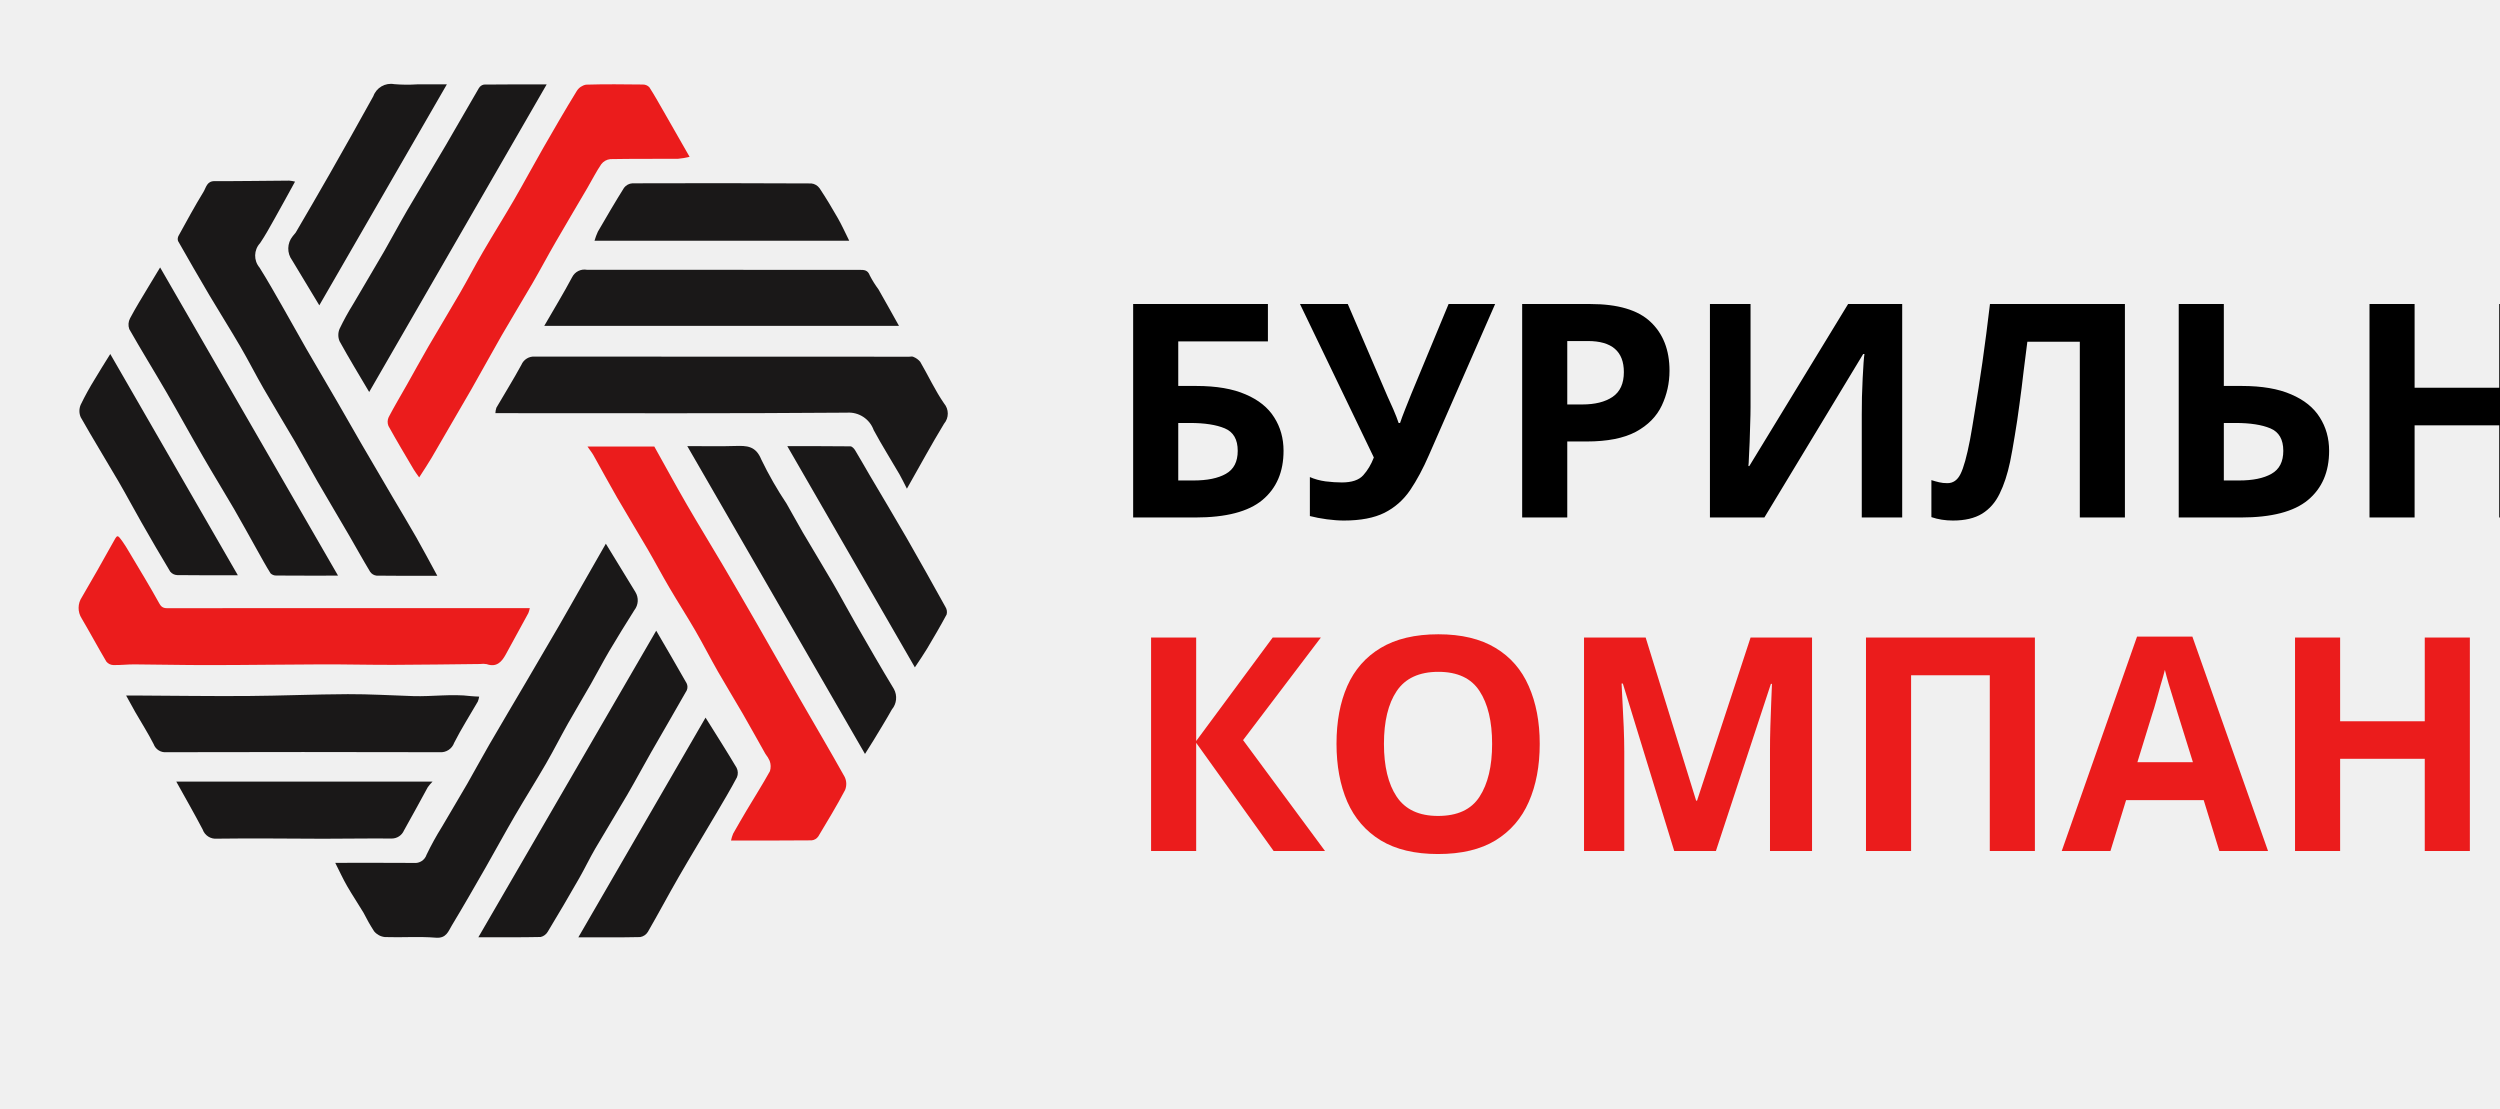
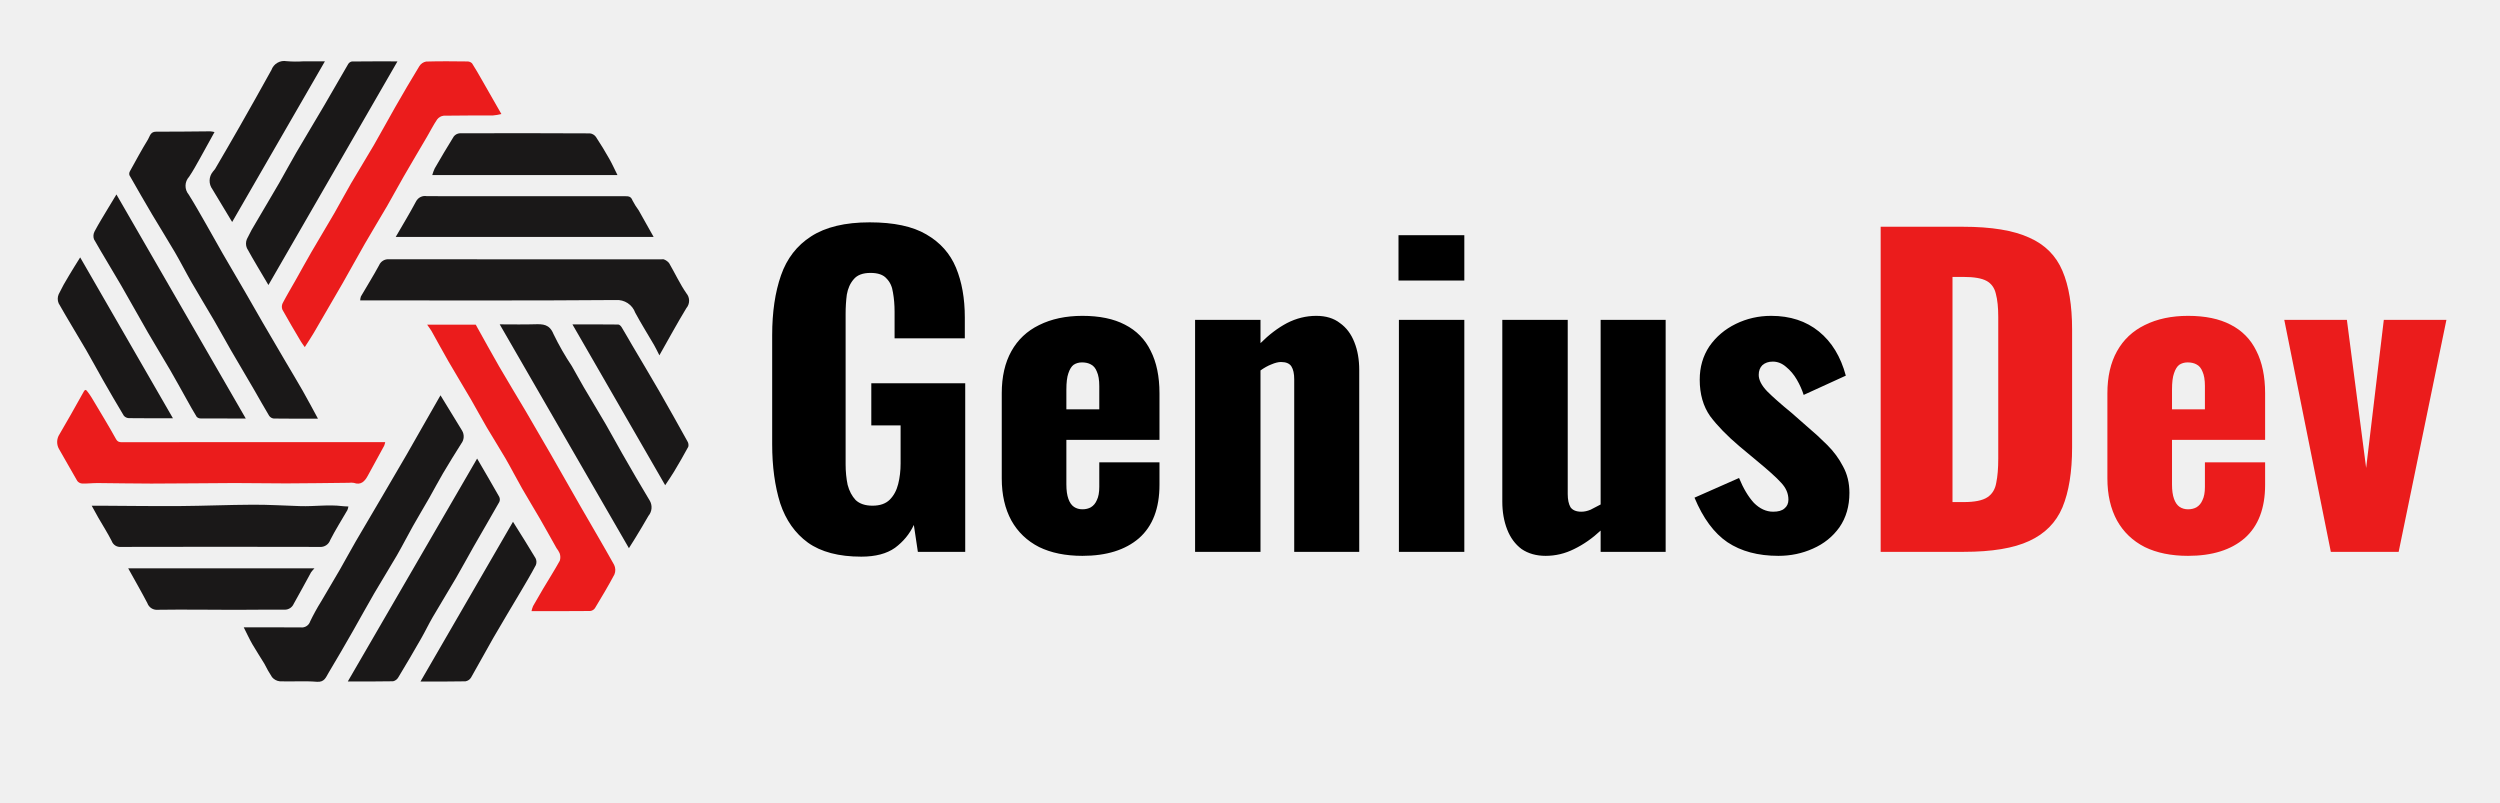
- <svg xmlns="http://www.w3.org/2000/svg" width="217.397" height="96.408" viewBox="0 0 217.397 96.408">
+ <svg xmlns="http://www.w3.org/2000/svg" width="299" height="96" viewBox="0 0 299 96" fill="none">
+   <g clip-path="url(#clip0_202_32)">
+     <path d="M59.966 13.637C59.16 12.226 58.416 10.918 57.666 9.613C57.274 8.931 56.891 8.244 56.466 7.587C56.394 7.511 56.307 7.451 56.21 7.41C56.114 7.369 56.01 7.349 55.905 7.35C54.257 7.331 52.605 7.311 50.962 7.362C50.796 7.393 50.638 7.458 50.498 7.554C50.359 7.65 50.241 7.773 50.152 7.917C49.152 9.547 48.194 11.2 47.243 12.857C46.387 14.348 45.576 15.866 44.713 17.357C43.826 18.885 42.886 20.382 41.997 21.909C41.307 23.092 40.675 24.309 39.989 25.494C39.089 27.046 38.158 28.576 37.257 30.126C36.619 31.226 36.014 32.339 35.39 33.445C34.859 34.386 34.302 35.313 33.801 36.27C33.744 36.39 33.712 36.522 33.709 36.655C33.705 36.788 33.729 36.921 33.78 37.044C34.486 38.322 35.238 39.576 35.98 40.834C36.095 41.028 36.236 41.207 36.451 41.514C36.859 40.873 37.215 40.35 37.534 39.805C38.695 37.824 39.848 35.838 40.993 33.849C41.886 32.29 42.74 30.708 43.637 29.149C44.516 27.624 45.437 26.125 46.321 24.603C46.995 23.44 47.621 22.252 48.296 21.088C49.214 19.497 50.155 17.92 51.082 16.335C51.482 15.651 51.84 14.935 52.282 14.285C52.375 14.16 52.493 14.056 52.628 13.979C52.764 13.902 52.913 13.854 53.068 13.837C55.035 13.799 57.004 13.823 58.968 13.807C59.304 13.777 59.636 13.721 59.963 13.638" fill="#EB1C1C" />
+     <path d="M29.15 75.028C29.534 75.787 29.83 76.436 30.183 77.05C30.634 77.834 31.142 78.583 31.606 79.36C31.885 79.919 32.195 80.462 32.534 80.986C32.769 81.269 33.105 81.449 33.471 81.486C34.945 81.538 36.43 81.419 37.896 81.541C38.818 81.618 38.985 80.977 39.296 80.468C40.296 78.809 41.263 77.125 42.227 75.442C43.083 73.942 43.903 72.43 44.77 70.942C45.655 69.42 46.596 67.931 47.478 66.407C48.141 65.262 48.736 64.079 49.385 62.926C50.034 61.773 50.715 60.647 51.369 59.501C51.914 58.546 52.419 57.568 52.977 56.621C53.686 55.421 54.422 54.236 55.165 53.056C55.338 52.835 55.44 52.565 55.456 52.285C55.472 52.004 55.402 51.725 55.255 51.485C54.408 50.096 53.555 48.709 52.683 47.279C51.992 48.488 51.298 49.701 50.602 50.92C49.94 52.081 49.286 53.246 48.616 54.402C47.693 55.996 46.763 57.586 45.827 59.172C44.736 61.03 43.633 62.881 42.551 64.745C41.902 65.863 41.293 67.004 40.651 68.123C39.92 69.39 39.161 70.641 38.426 71.906C37.94 72.684 37.497 73.489 37.098 74.315C37.024 74.546 36.873 74.744 36.67 74.876C36.467 75.008 36.225 75.066 35.984 75.039C33.772 75.022 31.559 75.032 29.159 75.032" fill="#1A1818" />
+     <path d="M38.024 50.064C37.366 48.858 36.797 47.777 36.193 46.717C35.521 45.537 34.815 44.376 34.128 43.205C33.229 41.672 32.333 40.14 31.438 38.611C30.751 37.428 30.08 36.236 29.393 35.053C28.482 33.483 27.557 31.921 26.651 30.353C25.968 29.167 25.311 27.966 24.63 26.779C23.949 25.592 23.29 24.415 22.567 23.266C22.314 22.968 22.18 22.587 22.189 22.196C22.197 21.805 22.349 21.431 22.615 21.144C23.084 20.452 23.483 19.713 23.894 18.984C24.482 17.941 25.052 16.889 25.656 15.794C25.488 15.751 25.317 15.721 25.145 15.707C22.981 15.72 20.817 15.759 18.653 15.75C17.982 15.75 17.921 16.315 17.701 16.675C16.939 17.918 16.244 19.204 15.539 20.481C15.497 20.551 15.47 20.63 15.46 20.711C15.449 20.793 15.456 20.875 15.48 20.954C16.375 22.533 17.284 24.105 18.206 25.669C19.095 27.169 20.029 28.642 20.906 30.148C21.606 31.348 22.235 32.594 22.929 33.799C23.809 35.326 24.729 36.828 25.619 38.351C26.294 39.511 26.93 40.695 27.602 41.857C28.523 43.448 29.466 45.026 30.391 46.614C30.991 47.65 31.57 48.702 32.191 49.728C32.255 49.819 32.337 49.896 32.432 49.953C32.528 50.009 32.635 50.045 32.745 50.057C34.44 50.082 36.135 50.072 38.024 50.072" fill="#1A1818" />
+     <path d="M56.901 38.831H51.087C51.316 39.163 51.487 39.374 51.617 39.607C52.298 40.816 52.952 42.041 53.647 43.243C54.529 44.767 55.447 46.267 56.336 47.788C56.972 48.881 57.561 50.001 58.201 51.088C58.939 52.345 59.73 53.572 60.461 54.833C61.143 56.011 61.761 57.226 62.436 58.409C63.136 59.633 63.877 60.831 64.582 62.051C65.255 63.216 65.902 64.395 66.565 65.566C66.712 65.749 66.835 65.951 66.931 66.166C67.036 66.453 67.044 66.766 66.954 67.058C66.319 68.205 65.615 69.313 64.943 70.439C64.543 71.118 64.143 71.801 63.754 72.491C63.673 72.685 63.611 72.885 63.568 73.091C65.968 73.091 68.277 73.099 70.586 73.076C70.699 73.064 70.808 73.027 70.906 72.969C71.004 72.911 71.089 72.832 71.154 72.739C71.954 71.408 72.762 70.074 73.487 68.699C73.562 68.516 73.597 68.32 73.59 68.123C73.584 67.926 73.536 67.732 73.449 67.555C72.142 65.212 70.774 62.903 69.437 60.577C68.237 58.483 67.048 56.377 65.845 54.284C64.867 52.582 63.881 50.885 62.887 49.193C61.832 47.402 60.74 45.632 59.7 43.833C58.752 42.194 57.85 40.528 56.9 38.833" fill="#EB1C1C" />
+     <path d="M46.075 52.882H44.71C37.381 52.882 30.051 52.882 22.722 52.882C20.045 52.882 17.368 52.885 14.691 52.89C14.352 52.89 14.085 52.9 13.861 52.49C13.016 50.958 12.098 49.466 11.205 47.961C11.035 47.675 10.866 47.387 10.672 47.117C10.189 46.445 10.216 46.468 9.799 47.225C8.929 48.804 8.029 50.367 7.123 51.925C6.938 52.199 6.838 52.521 6.835 52.851C6.832 53.182 6.926 53.506 7.105 53.783C7.836 55.023 8.515 56.294 9.249 57.532C9.321 57.621 9.412 57.694 9.514 57.746C9.617 57.798 9.729 57.827 9.844 57.832C10.456 57.849 11.07 57.771 11.683 57.774C13.821 57.786 15.959 57.839 18.097 57.836C21.412 57.836 24.728 57.782 28.043 57.773C30.107 57.768 32.171 57.821 34.235 57.815C36.735 57.808 39.235 57.768 41.735 57.742C41.93 57.714 42.128 57.717 42.322 57.753C43.175 58.053 43.622 57.563 43.976 56.919C44.641 55.719 45.294 54.519 45.946 53.313C46.001 53.171 46.043 53.025 46.072 52.876" fill="#EB1C1C" />
+     <path d="M43.071 35.928H43.997C53.882 35.928 63.767 35.964 73.652 35.884C74.152 35.849 74.65 35.979 75.07 36.253C75.49 36.528 75.808 36.932 75.977 37.404C76.677 38.704 77.472 39.963 78.216 41.245C78.426 41.607 78.603 41.99 78.863 42.496C79.994 40.503 80.997 38.65 82.09 36.852C82.302 36.604 82.418 36.289 82.418 35.964C82.418 35.638 82.302 35.323 82.09 35.075C81.304 33.937 80.721 32.66 80.02 31.461C79.859 31.269 79.653 31.121 79.42 31.03C79.32 30.978 79.179 31.019 79.056 31.019C68.212 31.019 57.368 31.016 46.524 31.009C46.275 30.988 46.026 31.046 45.813 31.176C45.6 31.305 45.433 31.499 45.337 31.729C44.652 32.992 43.888 34.211 43.166 35.454C43.114 35.607 43.084 35.767 43.078 35.929" fill="#1A1818" />
+     <path d="M75.219 65.562C75.508 65.1 75.746 64.734 75.971 64.362C76.504 63.477 77.051 62.599 77.555 61.697C77.76 61.453 77.887 61.153 77.919 60.835C77.951 60.518 77.887 60.198 77.735 59.918C76.595 58.041 75.505 56.134 74.409 54.23C73.742 53.07 73.115 51.887 72.443 50.73C71.579 49.244 70.68 47.779 69.81 46.296C69.326 45.471 68.879 44.623 68.399 43.796C67.578 42.568 66.843 41.284 66.199 39.954C65.715 38.76 64.932 38.754 63.938 38.782C62.638 38.824 61.338 38.792 59.765 38.792L75.219 65.563" fill="#1A1818" />
+     <path d="M29.399 50.063L13.924 23.256C13.533 23.903 13.211 24.429 12.896 24.956C12.36 25.856 11.801 26.749 11.312 27.676C11.235 27.82 11.189 27.978 11.177 28.141C11.165 28.304 11.187 28.467 11.242 28.621C12.289 30.466 13.408 32.271 14.473 34.106C15.556 35.973 16.59 37.868 17.673 39.738C18.545 41.249 19.464 42.738 20.34 44.238C21.026 45.418 21.678 46.619 22.347 47.809C22.733 48.496 23.109 49.19 23.527 49.857C23.594 49.922 23.674 49.972 23.762 50.005C23.849 50.038 23.943 50.053 24.036 50.048C25.754 50.062 27.473 50.056 29.403 50.056" fill="#1A1818" />
+     <path d="M32.101 34.093L47.538 7.34C45.655 7.34 43.869 7.332 42.083 7.354C41.992 7.371 41.906 7.407 41.83 7.461C41.754 7.514 41.69 7.582 41.643 7.662C40.675 9.31 39.736 10.975 38.769 12.624C37.662 14.513 36.525 16.383 35.42 18.274C34.734 19.449 34.097 20.653 33.42 21.832C32.525 23.38 31.604 24.912 30.703 26.457C30.273 27.148 29.881 27.861 29.529 28.595C29.457 28.766 29.42 28.949 29.42 29.134C29.42 29.32 29.457 29.503 29.529 29.674C30.329 31.129 31.193 32.545 32.107 34.094" fill="#1A1818" />
+     <path d="M57.064 54.843L41.598 81.501C43.525 81.501 45.27 81.518 47.013 81.48C47.143 81.45 47.266 81.393 47.373 81.313C47.481 81.233 47.57 81.131 47.636 81.015C48.569 79.473 49.482 77.92 50.374 76.356C50.851 75.523 51.262 74.656 51.745 73.822C52.666 72.241 53.63 70.687 54.551 69.106C55.262 67.887 55.924 66.639 56.625 65.414C57.652 63.614 58.702 61.835 59.719 60.033C59.762 59.936 59.783 59.831 59.781 59.725C59.779 59.62 59.755 59.515 59.709 59.42C58.851 57.9 57.965 56.395 57.063 54.844" fill="#1A1818" />
+     <path d="M10.966 60.48C11.281 61.053 11.513 61.488 11.759 61.916C12.293 62.845 12.875 63.75 13.359 64.705C13.44 64.929 13.592 65.12 13.793 65.248C13.994 65.375 14.231 65.433 14.468 65.411C22.388 65.391 30.308 65.391 38.227 65.411C38.5 65.435 38.772 65.367 39.002 65.218C39.232 65.07 39.405 64.849 39.495 64.59C40.117 63.363 40.863 62.198 41.551 61.004C41.605 60.866 41.645 60.723 41.668 60.577C41.398 60.561 41.168 60.561 40.937 60.532C39.267 60.324 37.598 60.586 35.929 60.532C34.034 60.473 32.139 60.355 30.245 60.363C27.336 60.375 24.427 60.505 21.518 60.524C18.31 60.545 15.101 60.499 11.892 60.482C11.649 60.482 11.406 60.482 10.969 60.482" fill="#1A1818" />
+     <path d="M47.329 28.336H78.173C77.552 27.228 76.98 26.188 76.389 25.16C76.107 24.781 75.856 24.38 75.639 23.96C75.455 23.46 75.133 23.467 74.724 23.467C66.831 23.473 58.939 23.471 51.046 23.461C50.791 23.413 50.528 23.449 50.295 23.564C50.063 23.678 49.874 23.865 49.756 24.096C49.014 25.491 48.191 26.842 47.328 28.337" fill="#1A1818" />
+     <path d="M51.698 20.934H73.847C73.499 20.234 73.214 19.596 72.869 18.99C72.363 18.101 71.835 17.221 71.269 16.37C71.186 16.255 71.08 16.158 70.958 16.086C70.836 16.014 70.7 15.968 70.559 15.952C65.37 15.925 60.18 15.922 54.99 15.941C54.849 15.95 54.712 15.989 54.588 16.056C54.464 16.122 54.355 16.214 54.269 16.326C53.481 17.581 52.736 18.863 51.991 20.145C51.873 20.4 51.775 20.664 51.698 20.934Z" fill="#1A1818" />
+     <path d="M15.33 67.969C16.125 69.403 16.902 70.752 17.623 72.13C17.711 72.384 17.882 72.601 18.109 72.746C18.335 72.891 18.603 72.956 18.871 72.93C21.94 72.885 25.011 72.93 28.082 72.936C30.072 72.936 32.062 72.898 34.052 72.918C34.28 72.921 34.504 72.855 34.696 72.731C34.887 72.606 35.038 72.428 35.128 72.218C35.836 70.975 36.506 69.71 37.198 68.457C37.323 68.284 37.461 68.12 37.612 67.969H15.33Z" fill="#1A1818" />
+     <path d="M9.589 30.784C9.079 31.609 8.657 32.267 8.261 32.94C7.807 33.671 7.391 34.425 7.016 35.199C6.943 35.369 6.906 35.553 6.906 35.738C6.906 35.923 6.943 36.107 7.016 36.277C8.076 38.153 9.209 39.987 10.295 41.849C10.985 43.031 11.624 44.243 12.304 45.432C13.124 46.866 13.951 48.297 14.804 49.71C14.878 49.8 14.971 49.874 15.075 49.925C15.18 49.977 15.294 50.006 15.411 50.01C17.103 50.034 18.796 50.023 20.682 50.023L9.589 30.784Z" fill="#1A1818" />
+     <path d="M68.464 38.8L79.556 58.033C79.976 57.393 80.312 56.918 80.609 56.42C81.196 55.434 81.777 54.444 82.319 53.433C82.347 53.324 82.353 53.211 82.335 53.1C82.318 52.989 82.278 52.882 82.219 52.787C81.106 50.781 79.989 48.777 78.845 46.787C77.786 44.947 76.69 43.129 75.613 41.3C75.19 40.581 74.785 39.852 74.351 39.14C74.264 38.997 74.085 38.815 73.951 38.813C72.165 38.791 70.378 38.798 68.474 38.798" fill="#1A1818" />
+     <path d="M27.767 26.55L38.858 7.336H36.266C35.603 7.38 34.939 7.374 34.277 7.317C33.9 7.249 33.511 7.317 33.179 7.509C32.847 7.7 32.594 8.004 32.465 8.365C31.213 10.628 29.946 12.883 28.665 15.13C27.696 16.836 26.702 18.53 25.715 20.223C25.632 20.335 25.544 20.443 25.45 20.546C25.212 20.839 25.077 21.203 25.069 21.58C25.06 21.958 25.177 22.328 25.402 22.631L27.766 26.55" fill="#1A1818" />
+     <path d="M61.356 62.399L50.292 81.508C52.242 81.508 53.955 81.526 55.667 81.487C55.805 81.464 55.936 81.412 56.051 81.334C56.167 81.256 56.265 81.154 56.338 81.035C57.249 79.46 58.101 77.851 59.01 76.275C60.085 74.412 61.203 72.575 62.296 70.721C62.906 69.685 63.523 68.653 64.085 67.591C64.139 67.459 64.165 67.317 64.159 67.174C64.154 67.031 64.118 66.891 64.053 66.764C63.203 65.333 62.308 63.929 61.353 62.402" fill="#1A1818" />
+     <path d="M103.008 66.576C100.32 66.576 98.192 66.016 96.624 64.896C95.088 63.776 93.984 62.208 93.312 60.192C92.672 58.144 92.352 55.792 92.352 53.136V40.08C92.352 37.328 92.704 34.944 93.408 32.928C94.112 30.912 95.312 29.36 97.008 28.272C98.736 27.152 101.072 26.592 104.016 26.592C106.896 26.592 109.152 27.072 110.784 28.032C112.448 28.992 113.632 30.32 114.336 32.016C115.04 33.712 115.392 35.696 115.392 37.968V40.464H106.992V37.296C106.992 36.464 106.928 35.696 106.8 34.992C106.704 34.288 106.448 33.728 106.032 33.312C105.648 32.864 105.008 32.64 104.112 32.64C103.184 32.64 102.512 32.896 102.096 33.408C101.68 33.888 101.408 34.496 101.28 35.232C101.184 35.968 101.136 36.736 101.136 37.536V55.536C101.136 56.4 101.216 57.216 101.376 57.984C101.568 58.72 101.888 59.328 102.336 59.808C102.816 60.256 103.488 60.48 104.352 60.48C105.248 60.48 105.936 60.24 106.416 59.76C106.896 59.28 107.232 58.656 107.424 57.888C107.616 57.12 107.712 56.304 107.712 55.44V50.88H104.208V45.84H115.44V66H109.776L109.296 62.784C108.784 63.872 108.032 64.784 107.04 65.52C106.048 66.224 104.704 66.576 103.008 66.576ZM129.458 66.48C127.442 66.48 125.714 66.128 124.273 65.424C122.834 64.688 121.73 63.632 120.962 62.256C120.194 60.848 119.81 59.168 119.81 57.216V47.04C119.81 45.056 120.194 43.376 120.962 42C121.73 40.624 122.834 39.584 124.273 38.88C125.746 38.144 127.474 37.776 129.458 37.776C131.506 37.776 133.202 38.128 134.546 38.832C135.922 39.536 136.946 40.576 137.618 41.952C138.322 43.328 138.674 45.024 138.674 47.04V52.608H127.538V57.936C127.538 58.64 127.618 59.216 127.778 59.664C127.938 60.112 128.162 60.432 128.45 60.624C128.738 60.816 129.074 60.912 129.458 60.912C129.842 60.912 130.178 60.832 130.466 60.672C130.786 60.48 131.026 60.192 131.186 59.808C131.378 59.424 131.474 58.896 131.474 58.224V55.296H138.674V57.984C138.674 60.8 137.858 62.928 136.226 64.368C134.594 65.776 132.338 66.48 129.458 66.48ZM127.538 48.96H131.474V46.176C131.474 45.44 131.378 44.864 131.186 44.448C131.026 44.032 130.786 43.744 130.466 43.584C130.178 43.424 129.826 43.344 129.41 43.344C129.026 43.344 128.69 43.44 128.402 43.632C128.146 43.824 127.938 44.16 127.778 44.64C127.618 45.088 127.538 45.744 127.538 46.608V48.96ZM142.932 66V38.256H150.756V41.04C151.78 40.016 152.836 39.216 153.924 38.64C155.044 38.064 156.212 37.776 157.428 37.776C158.58 37.776 159.524 38.064 160.26 38.64C161.028 39.184 161.604 39.952 161.988 40.944C162.372 41.904 162.564 43.008 162.564 44.256V66H154.788V45.36C154.788 44.688 154.676 44.176 154.452 43.824C154.228 43.472 153.812 43.296 153.204 43.296C152.884 43.296 152.5 43.392 152.052 43.584C151.636 43.744 151.204 43.984 150.756 44.304V66H142.932ZM167.309 66V38.256H175.133V66H167.309ZM167.261 33.552V28.128H175.133V33.552H167.261ZM184.86 66.48C183.74 66.48 182.78 66.208 181.98 65.664C181.212 65.088 180.636 64.304 180.252 63.312C179.868 62.32 179.676 61.216 179.676 60V38.256H187.5V59.088C187.5 59.76 187.612 60.288 187.836 60.672C188.092 61.024 188.524 61.2 189.132 61.2C189.484 61.2 189.852 61.12 190.236 60.96C190.62 60.768 191.02 60.56 191.436 60.336V38.256H199.212V66H191.436V63.456C190.444 64.384 189.388 65.12 188.268 65.664C187.18 66.208 186.044 66.48 184.86 66.48ZM212.695 66.48C210.263 66.48 208.231 65.936 206.599 64.848C204.999 63.76 203.687 61.984 202.663 59.52L207.991 57.168C208.503 58.416 209.095 59.408 209.767 60.144C210.471 60.848 211.239 61.2 212.071 61.2C212.679 61.2 213.127 61.072 213.415 60.816C213.735 60.56 213.895 60.208 213.895 59.76C213.895 59.024 213.607 58.352 213.031 57.744C212.487 57.136 211.495 56.24 210.055 55.056L208.039 53.376C206.567 52.128 205.399 50.928 204.535 49.776C203.703 48.592 203.287 47.136 203.287 45.408C203.287 43.904 203.671 42.576 204.439 41.424C205.239 40.272 206.295 39.376 207.607 38.736C208.919 38.096 210.327 37.776 211.831 37.776C214.103 37.776 216.007 38.4 217.543 39.648C219.079 40.896 220.151 42.656 220.759 44.928L215.719 47.232C215.527 46.624 215.255 46.016 214.903 45.408C214.551 44.8 214.119 44.288 213.607 43.872C213.127 43.456 212.599 43.248 212.023 43.248C211.511 43.248 211.095 43.392 210.775 43.68C210.487 43.968 210.343 44.352 210.343 44.832C210.343 45.44 210.679 46.096 211.351 46.8C212.055 47.504 213.015 48.352 214.231 49.344L216.199 51.072C216.999 51.744 217.783 52.464 218.551 53.232C219.319 54 219.943 54.848 220.423 55.776C220.935 56.704 221.191 57.76 221.191 58.944C221.191 60.544 220.791 61.92 219.991 63.072C219.191 64.192 218.135 65.04 216.823 65.616C215.543 66.192 214.167 66.48 212.695 66.48Z" fill="black" />
+     <path d="M224.927 66V27.12H234.767C238.159 27.12 240.799 27.552 242.687 28.416C244.575 29.248 245.903 30.576 246.671 32.4C247.439 34.192 247.823 36.528 247.823 39.408V53.52C247.823 56.432 247.439 58.816 246.671 60.672C245.903 62.496 244.575 63.84 242.687 64.704C240.831 65.568 238.223 66 234.863 66H224.927ZM233.519 60.048H234.863C236.175 60.048 237.119 59.856 237.695 59.472C238.271 59.088 238.623 58.512 238.751 57.744C238.911 56.976 238.991 56.016 238.991 54.864V37.92C238.991 36.768 238.895 35.84 238.703 35.136C238.543 34.432 238.175 33.92 237.599 33.6C237.023 33.28 236.095 33.12 234.815 33.12H233.519V60.048ZM261.692 66.48C259.676 66.48 257.948 66.128 256.508 65.424C255.068 64.688 253.964 63.632 253.196 62.256C252.428 60.848 252.044 59.168 252.044 57.216V47.04C252.044 45.056 252.428 43.376 253.196 42C253.964 40.624 255.068 39.584 256.508 38.88C257.98 38.144 259.708 37.776 261.692 37.776C263.74 37.776 265.436 38.128 266.78 38.832C268.156 39.536 269.18 40.576 269.852 41.952C270.556 43.328 270.908 45.024 270.908 47.04V52.608H259.772V57.936C259.772 58.64 259.852 59.216 260.012 59.664C260.172 60.112 260.396 60.432 260.684 60.624C260.972 60.816 261.308 60.912 261.692 60.912C262.076 60.912 262.412 60.832 262.7 60.672C263.02 60.48 263.26 60.192 263.42 59.808C263.612 59.424 263.708 58.896 263.708 58.224V55.296H270.908V57.984C270.908 60.8 270.092 62.928 268.46 64.368C266.828 65.776 264.572 66.48 261.692 66.48ZM259.772 48.96H263.708V46.176C263.708 45.44 263.612 44.864 263.42 44.448C263.26 44.032 263.02 43.744 262.7 43.584C262.412 43.424 262.06 43.344 261.644 43.344C261.26 43.344 260.924 43.44 260.636 43.632C260.38 43.824 260.172 44.16 260.012 44.64C259.852 45.088 259.772 45.744 259.772 46.608V48.96ZM278.767 66L273.199 38.256H280.687L282.991 55.968L285.103 38.256H292.591L286.879 66H278.767Z" fill="#EB1C1C" />
+   </g>
  <defs>
-     <style>
-       .cls-1, .cls-4 {
-         fill: #eb1c1c;
-       }
- 
-       .cls-2 {
-         fill: #1a1818;
-       }
- 
-       .cls-3 {
-         fill: none;
-       }
- 
-       .cls-4 {
-         font-size: 26px;
-         font-family: Oswald;
-         font-weight: 700;
-       }
- 
-       .cls-5 {
-         fill: #000;
-       }
-     </style>
+     <clipPath id="clip0_202_32">
+       <rect width="299" height="96" fill="white" />
+     </clipPath>
  </defs>
-   <g id="Group_5338" data-name="Group 5338" transform="translate(-246.603 -26)">
-     <g id="Group_5337" data-name="Group 5337" transform="translate(246.603 26)">
-       <path id="Path_2" data-name="Path 2" class="cls-1" d="M197.367,43.519c-.806-1.411-1.55-2.719-2.3-4.024-.392-.682-.775-1.369-1.2-2.026a.764.764,0,0,0-.561-.237c-1.648-.019-3.3-.039-4.943.012a1.214,1.214,0,0,0-.81.555c-1,1.63-1.958,3.283-2.909,4.94-.856,1.491-1.667,3.009-2.53,4.5-.887,1.528-1.827,3.025-2.716,4.552-.69,1.183-1.322,2.4-2.008,3.585-.9,1.552-1.831,3.082-2.732,4.632-.638,1.1-1.243,2.213-1.867,3.319-.531.941-1.088,1.868-1.589,2.825a.954.954,0,0,0-.021.774c.706,1.278,1.458,2.532,2.2,3.79.115.194.256.373.471.68.408-.641.764-1.164,1.083-1.709q1.741-2.972,3.459-5.956c.893-1.559,1.747-3.141,2.644-4.7.879-1.525,1.8-3.024,2.684-4.546.674-1.163,1.3-2.351,1.975-3.515.918-1.591,1.859-3.168,2.786-4.753.4-.684.758-1.4,1.2-2.05a1.135,1.135,0,0,1,.786-.448c1.967-.038,3.936-.014,5.9-.03a6.319,6.319,0,0,0,.995-.169" transform="translate(-137.401 -29.882)" />
-       <path id="Path_3" data-name="Path 3" class="cls-2" d="M147.992,267.766c.384.759.68,1.408,1.033,2.022.451.784.959,1.533,1.423,2.31a16.743,16.743,0,0,0,.928,1.626,1.4,1.4,0,0,0,.937.5c1.474.052,2.959-.067,4.425.055.922.077,1.089-.564,1.4-1.073,1-1.659,1.967-3.343,2.931-5.026.856-1.5,1.676-3.012,2.543-4.5.885-1.522,1.826-3.011,2.708-4.535.663-1.145,1.258-2.328,1.907-3.481s1.33-2.279,1.984-3.425c.545-.955,1.05-1.933,1.608-2.88.709-1.2,1.445-2.385,2.188-3.565a1.379,1.379,0,0,0,.09-1.571c-.847-1.389-1.7-2.776-2.572-4.206q-1.037,1.813-2.081,3.641c-.662,1.161-1.316,2.326-1.986,3.482q-1.385,2.391-2.789,4.77c-1.091,1.858-2.194,3.709-3.276,5.573-.649,1.118-1.258,2.259-1.9,3.378-.731,1.267-1.49,2.518-2.225,3.783a25.5,25.5,0,0,0-1.328,2.409,1.049,1.049,0,0,1-1.114.724c-2.212-.017-4.425-.007-6.825-.007" transform="translate(-118.842 -192.738)" />
-       <path id="Path_4" data-name="Path 4" class="cls-2" d="M101.012,114.069c-.658-1.206-1.227-2.287-1.831-3.347-.672-1.18-1.378-2.341-2.065-3.512q-1.348-2.3-2.69-4.594c-.687-1.183-1.358-2.375-2.045-3.558-.911-1.57-1.836-3.132-2.742-4.7-.683-1.186-1.34-2.387-2.021-3.574s-1.34-2.364-2.063-3.513a1.6,1.6,0,0,1,.048-2.122c.469-.692.868-1.431,1.279-2.16.588-1.043,1.158-2.095,1.762-3.19a3.036,3.036,0,0,0-.511-.087c-2.164.013-4.328.052-6.492.043-.671,0-.732.565-.952.925-.762,1.243-1.457,2.529-2.162,3.806a.59.59,0,0,0-.059.473q1.343,2.369,2.726,4.715c.889,1.5,1.823,2.973,2.7,4.479.7,1.2,1.329,2.446,2.023,3.651.88,1.527,1.8,3.029,2.69,4.552.675,1.16,1.311,2.344,1.983,3.506.921,1.591,1.864,3.169,2.789,4.757.6,1.036,1.179,2.088,1.8,3.114a.779.779,0,0,0,.554.329c1.695.025,3.39.015,5.279.015" transform="translate(-62.988 -64.005)" />
-       <path id="Path_5" data-name="Path 5" class="cls-1" d="M265.175,197.137h-5.814c.229.332.4.543.53.776.681,1.209,1.335,2.434,2.03,3.636.882,1.524,1.8,3.024,2.689,4.545.636,1.093,1.225,2.213,1.865,3.3.738,1.257,1.529,2.484,2.26,3.745.682,1.178,1.3,2.393,1.975,3.576.7,1.224,1.441,2.422,2.146,3.642.673,1.165,1.32,2.344,1.983,3.515a2.743,2.743,0,0,1,.366.6,1.4,1.4,0,0,1,.023.892c-.635,1.147-1.339,2.255-2.011,3.381-.4.679-.8,1.362-1.189,2.052a3.274,3.274,0,0,0-.186.6c2.4,0,4.709.008,7.018-.015a.8.8,0,0,0,.568-.337c.8-1.331,1.608-2.665,2.333-4.04a1.4,1.4,0,0,0-.038-1.144c-1.307-2.343-2.675-4.652-4.012-6.978-1.2-2.094-2.389-4.2-3.592-6.293q-1.467-2.553-2.958-5.091c-1.055-1.791-2.147-3.561-3.187-5.36-.948-1.639-1.85-3.305-2.8-5" transform="translate(-208.274 -158.306)" />
-       <path id="Path_6" data-name="Path 6" class="cls-1" d="M73.941,243H72.576q-10.994,0-21.988,0-4.016,0-8.031.008c-.339,0-.606.01-.83-.4-.845-1.532-1.763-3.024-2.656-4.529-.17-.286-.339-.574-.533-.844-.483-.672-.456-.649-.873.108-.87,1.579-1.77,3.142-2.676,4.7a1.685,1.685,0,0,0-.018,1.858c.731,1.24,1.41,2.511,2.144,3.749a.812.812,0,0,0,.595.3c.612.017,1.226-.061,1.839-.058,2.138.012,4.276.065,6.414.062,3.315,0,6.631-.054,9.946-.063,2.064-.005,4.128.048,6.192.042,2.5-.007,5-.047,7.5-.073a1.812,1.812,0,0,1,.587.011c.853.3,1.3-.19,1.654-.834.665-1.2,1.318-2.4,1.97-3.606a2.568,2.568,0,0,0,.126-.437" transform="translate(-27.866 -190.118)" />
-       <path id="Path_7" data-name="Path 7" class="cls-2" d="M218.666,162.327h.926c9.885,0,19.77.036,29.655-.044a2.3,2.3,0,0,1,2.325,1.52c.7,1.3,1.495,2.559,2.239,3.841.21.362.387.745.647,1.251,1.131-1.993,2.134-3.846,3.227-5.644a1.367,1.367,0,0,0,0-1.777c-.786-1.138-1.369-2.415-2.07-3.614a1.49,1.49,0,0,0-.6-.431c-.1-.052-.241-.011-.364-.011q-16.266,0-32.532-.01a1.178,1.178,0,0,0-1.187.72c-.685,1.263-1.449,2.482-2.171,3.725a1.659,1.659,0,0,0-.088.475" transform="translate(-175.595 -126.399)" />
-       <path id="Path_8" data-name="Path 8" class="cls-2" d="M318.869,223.631c.289-.462.527-.828.752-1.2.533-.885,1.08-1.763,1.584-2.665a1.587,1.587,0,0,0,.18-1.779c-1.14-1.877-2.23-3.784-3.326-5.688-.667-1.16-1.294-2.343-1.966-3.5-.864-1.486-1.763-2.951-2.633-4.434-.484-.825-.931-1.673-1.411-2.5a32.068,32.068,0,0,1-2.2-3.842c-.484-1.194-1.267-1.2-2.261-1.172-1.3.042-2.6.01-4.173.01l15.454,26.771" transform="translate(-243.65 -158.069)" />
-       <path id="Path_9" data-name="Path 9" class="cls-2" d="M74.938,144.873,59.463,118.066c-.391.647-.713,1.173-1.028,1.7-.536.9-1.095,1.793-1.584,2.72a1.168,1.168,0,0,0-.07.945c1.047,1.845,2.166,3.65,3.231,5.485,1.083,1.867,2.117,3.762,3.2,5.632.872,1.511,1.791,3,2.667,4.5.686,1.18,1.338,2.381,2.007,3.571.386.687.762,1.381,1.18,2.048a.687.687,0,0,0,.509.191c1.718.014,3.437.008,5.367.008" transform="translate(-45.539 -94.81)" />
-       <path id="Path_10" data-name="Path 10" class="cls-2" d="M152.025,64.011l15.437-26.753c-1.883,0-3.669-.008-5.455.014a.652.652,0,0,0-.44.308c-.968,1.648-1.907,3.313-2.874,4.962-1.107,1.889-2.244,3.759-3.349,5.65-.686,1.175-1.323,2.379-2,3.558-.895,1.548-1.816,3.08-2.717,4.625a22.217,22.217,0,0,0-1.174,2.138,1.39,1.39,0,0,0,0,1.079c.8,1.455,1.664,2.871,2.578,4.42" transform="translate(-119.924 -29.918)" />
-       <path id="Path_11" data-name="Path 11" class="cls-2" d="M226.654,278.43l-15.466,26.658c1.927,0,3.672.017,5.415-.021a.966.966,0,0,0,.623-.465q1.4-2.313,2.738-4.659c.477-.833.888-1.7,1.371-2.534.921-1.581,1.885-3.135,2.806-4.716.711-1.219,1.373-2.467,2.074-3.692,1.027-1.8,2.077-3.579,3.094-5.381a.734.734,0,0,0-.01-.613c-.858-1.52-1.744-3.025-2.646-4.576" transform="translate(-169.59 -223.587)" />
-       <path id="Path_12" data-name="Path 12" class="cls-2" d="M55.673,306.56c.315.573.547,1.008.793,1.436.534.929,1.116,1.834,1.6,2.789a1.074,1.074,0,0,0,1.109.706q11.88-.03,23.759,0a1.229,1.229,0,0,0,1.268-.821c.622-1.227,1.368-2.392,2.056-3.586a2.036,2.036,0,0,0,.117-.427c-.27-.016-.5-.016-.731-.045-1.67-.208-3.339.054-5.008,0-1.895-.059-3.79-.177-5.684-.169-2.909.012-5.818.142-8.727.161-3.208.021-6.417-.025-9.626-.042-.243,0-.486,0-.923,0" transform="translate(-44.707 -246.08)" />
-       <path id="Path_13" data-name="Path 13" class="cls-2" d="M240.282,123.978h30.844c-.621-1.108-1.193-2.148-1.784-3.176a8.725,8.725,0,0,1-.75-1.2c-.184-.5-.506-.493-.915-.493q-11.839.009-23.678-.006a1.2,1.2,0,0,0-1.29.635c-.742,1.395-1.565,2.746-2.428,4.241" transform="translate(-192.953 -95.642)" />
-       <path id="Path_14" data-name="Path 14" class="cls-2" d="M262.464,85.875h22.149c-.348-.7-.633-1.338-.978-1.944-.506-.889-1.034-1.769-1.6-2.62a1.019,1.019,0,0,0-.71-.418q-7.784-.04-15.569-.011a.992.992,0,0,0-.721.385c-.788,1.255-1.533,2.537-2.278,3.819a5.427,5.427,0,0,0-.293.789" transform="translate(-210.766 -64.941)" />
-       <path id="Path_15" data-name="Path 15" class="cls-2" d="M77.83,345.065c.795,1.434,1.572,2.783,2.293,4.161a1.2,1.2,0,0,0,1.248.8c3.069-.045,6.14,0,9.211.006,1.99,0,3.98-.038,5.97-.018a1.158,1.158,0,0,0,1.076-.7c.708-1.243,1.378-2.508,2.07-3.761a3.977,3.977,0,0,1,.414-.488Z" transform="translate(-62.5 -277.096)" />
-       <path id="Path_16" data-name="Path 16" class="cls-2" d="M37.75,156.3c-.51.825-.932,1.483-1.328,2.156a24.55,24.55,0,0,0-1.245,2.259,1.37,1.37,0,0,0,0,1.078c1.06,1.876,2.193,3.71,3.279,5.572.69,1.182,1.329,2.394,2.009,3.583.82,1.434,1.647,2.865,2.5,4.278a.823.823,0,0,0,.607.3c1.692.024,3.385.013,5.271.013L37.75,156.3" transform="translate(-28.161 -125.516)" />
-       <path id="Path_17" data-name="Path 17" class="cls-2" d="M347.579,196.977l11.092,19.233c.42-.64.756-1.115,1.053-1.613.587-.986,1.168-1.976,1.71-2.987a.83.83,0,0,0-.1-.646c-1.113-2.006-2.23-4.01-3.374-6-1.059-1.84-2.155-3.658-3.232-5.487-.423-.719-.828-1.448-1.262-2.16-.087-.143-.266-.325-.4-.327-1.786-.022-3.573-.015-5.477-.015" transform="translate(-279.115 -158.177)" />
-       <path id="Path_18" data-name="Path 18" class="cls-2" d="M129.983,56.27l11.091-19.214h-2.592a13.108,13.108,0,0,1-1.989-.019,1.618,1.618,0,0,0-1.812,1.048q-1.878,3.394-3.8,6.765c-.969,1.706-1.963,3.4-2.95,5.093a4.109,4.109,0,0,1-.265.323,1.7,1.7,0,0,0-.048,2.085l2.364,3.919" transform="translate(-102.216 -29.72)" />
-       <path id="Path_19" data-name="Path 19" class="cls-2" d="M266.389,316.791,255.325,335.9c1.95,0,3.663.018,5.375-.021a.976.976,0,0,0,.671-.452c.911-1.575,1.763-3.184,2.672-4.76,1.075-1.863,2.193-3.7,3.286-5.554.61-1.036,1.227-2.068,1.789-3.13a.993.993,0,0,0-.032-.827c-.85-1.431-1.745-2.835-2.7-4.362" transform="translate(-205.033 -254.392)" />
-       <rect id="Rectangle_14" data-name="Rectangle 14" class="cls-3" width="96.397" height="96.408" />
-     </g>
-     <text id="бурильна_компанія" data-name="бурильна компанія" class="cls-4" transform="translate(403 71)">
-       <tspan class="cls-5">
-         <tspan x="-60.203" y="0">БУРИЛЬНА</tspan>
-       </tspan>
-       <tspan x="-58.643" y="29">КОМПАНІЯ</tspan>
-     </text>
-   </g>
</svg>
